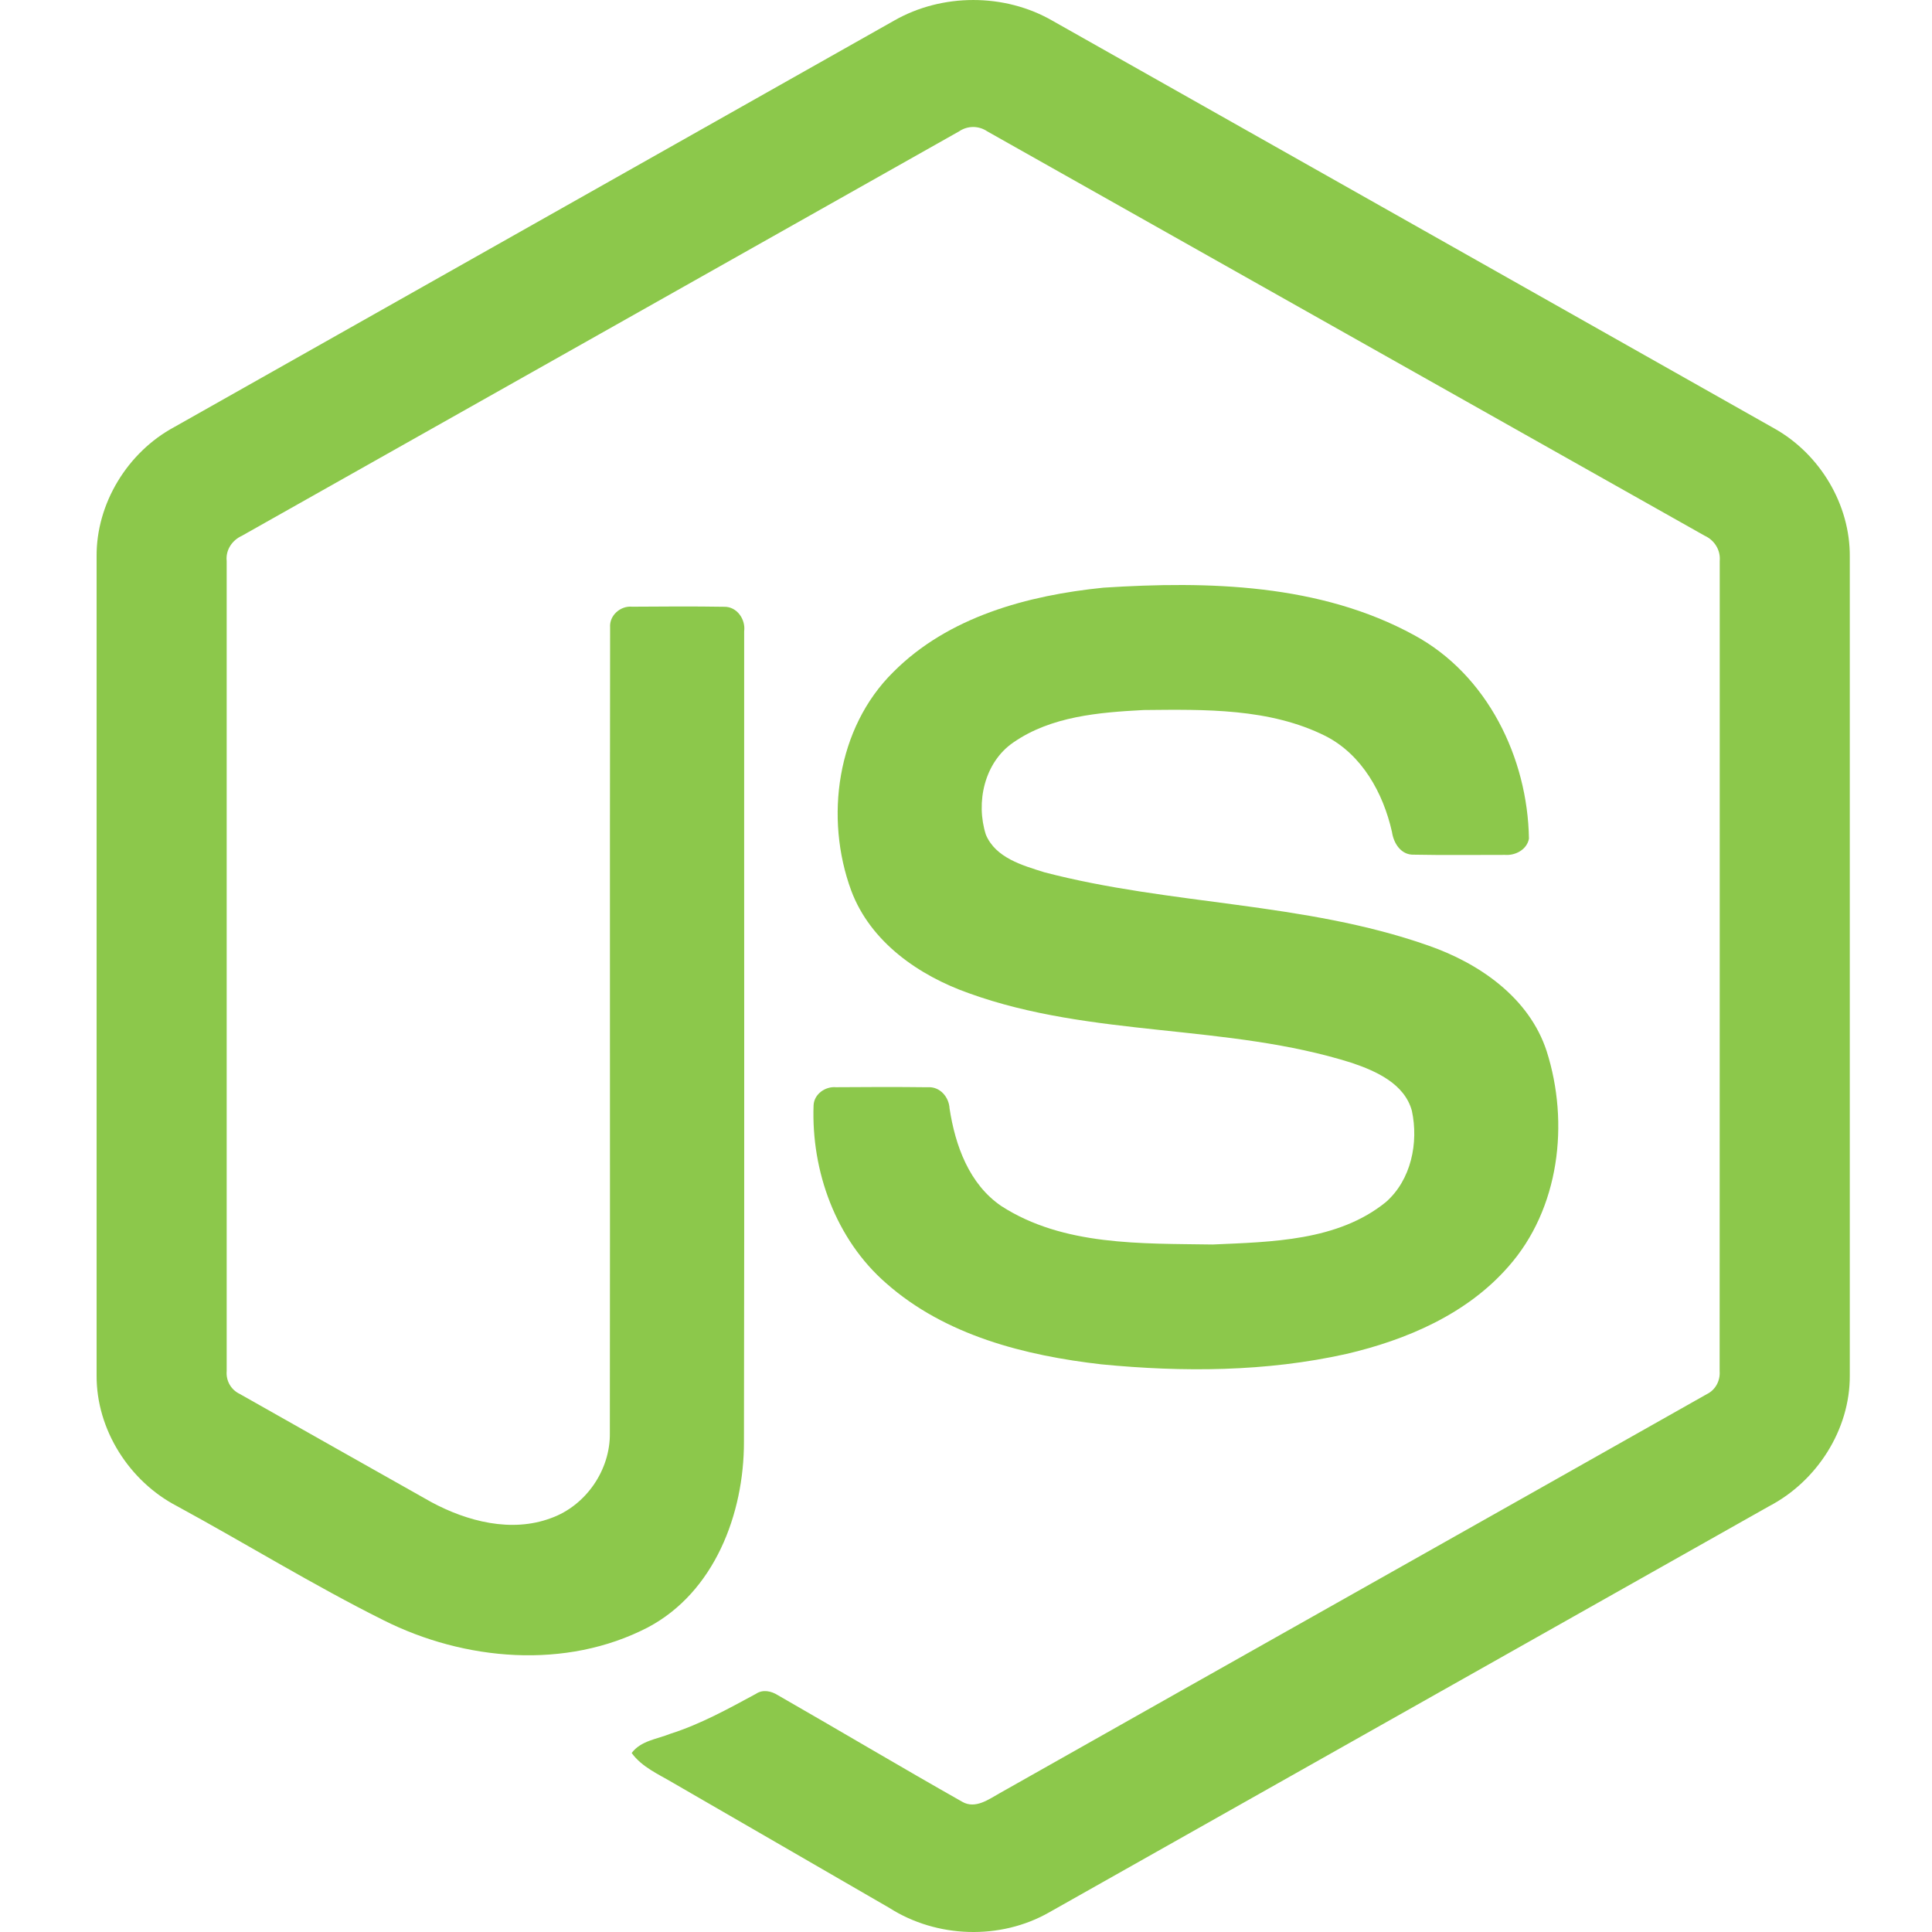
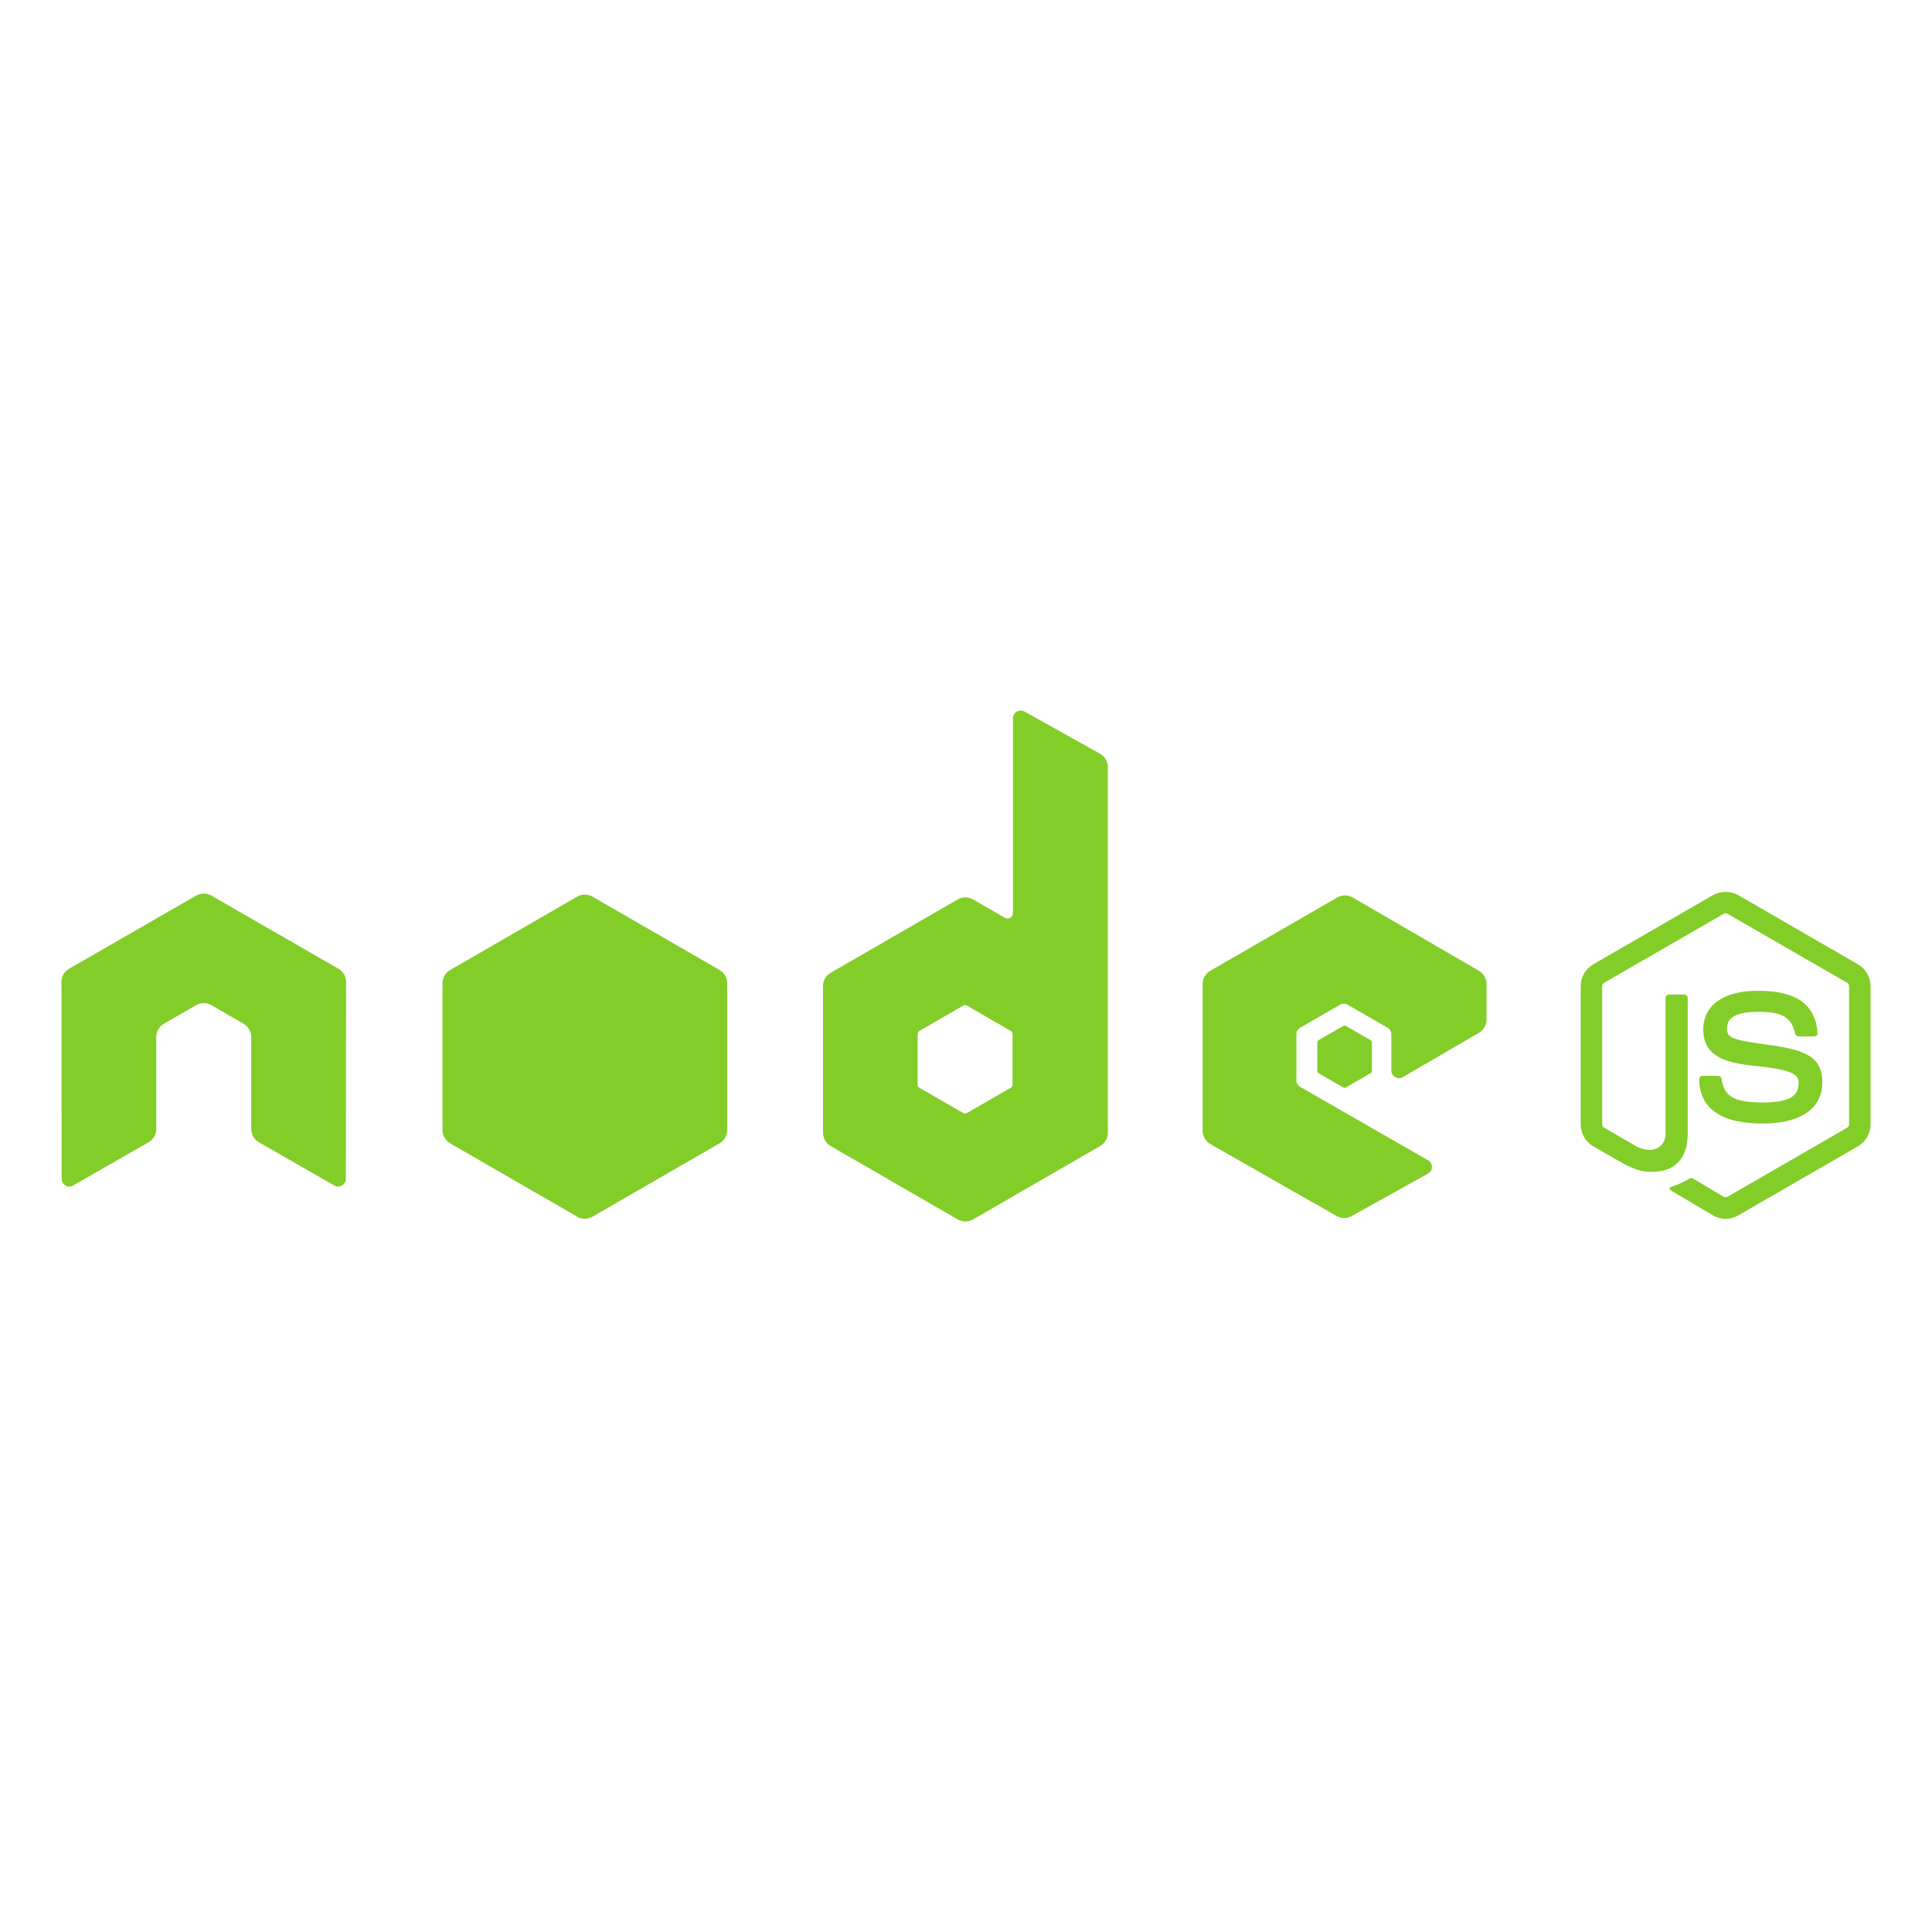
- <svg xmlns="http://www.w3.org/2000/svg" width="100" height="100" viewBox="0 0 100 100" fill="none">
-   <path d="M46.279 1.067C48.758 -0.352 51.988 -0.358 54.465 1.067C66.929 8.11 79.396 15.142 91.858 22.188C94.201 23.509 95.769 26.117 95.745 28.818V71.189C95.763 74.001 94.04 76.672 91.567 77.962C79.145 84.966 66.728 91.978 54.308 98.982C51.777 100.429 48.483 100.318 46.031 98.752C42.307 96.593 38.576 94.445 34.851 92.288C34.09 91.834 33.232 91.473 32.695 90.735C33.17 90.095 34.019 90.015 34.71 89.735C36.264 89.241 37.692 88.448 39.12 87.677C39.481 87.43 39.922 87.525 40.268 87.746C43.453 89.572 46.61 91.451 49.805 93.26C50.487 93.653 51.177 93.131 51.76 92.806C63.95 85.916 76.156 79.052 88.344 72.161C88.795 71.943 89.045 71.464 89.008 70.969C89.017 56.992 89.01 43.012 89.013 29.035C89.064 28.474 88.74 27.958 88.232 27.728C75.852 20.756 63.479 13.774 51.102 6.8C50.887 6.653 50.633 6.574 50.373 6.573C50.113 6.573 49.859 6.651 49.644 6.798C37.266 13.774 24.895 20.763 12.518 27.734C12.012 27.964 11.673 28.472 11.733 29.035C11.735 43.012 11.733 56.992 11.733 70.971C11.712 71.213 11.765 71.455 11.885 71.665C12.005 71.876 12.187 72.044 12.406 72.148C15.709 74.021 19.016 75.881 22.322 77.747C24.183 78.749 26.47 79.345 28.521 78.577C30.331 77.928 31.6 76.08 31.566 74.158C31.583 60.263 31.557 46.365 31.579 32.471C31.533 31.854 32.118 31.345 32.718 31.403C34.305 31.392 35.895 31.381 37.481 31.407C38.144 31.392 38.6 32.056 38.518 32.678C38.511 46.661 38.535 60.645 38.507 74.629C38.511 78.356 36.98 82.411 33.533 84.234C29.286 86.434 24.037 85.968 19.842 83.858C16.21 82.046 12.744 79.906 9.176 77.964C6.697 76.681 4.983 73.999 5 71.189V28.818C4.974 26.061 6.604 23.405 9.021 22.104C21.442 15.095 33.86 8.08 46.279 1.067Z" fill="#8CC84B" />
-   <path d="M57.114 30.418C62.531 30.069 68.33 30.211 73.205 32.88C76.979 34.925 79.072 39.217 79.138 43.41C79.033 43.976 78.442 44.288 77.902 44.249C76.33 44.247 74.758 44.27 73.186 44.238C72.519 44.264 72.132 43.649 72.048 43.06C71.597 41.053 70.503 39.066 68.614 38.099C65.716 36.647 62.355 36.72 59.194 36.751C56.886 36.873 54.405 37.073 52.45 38.43C50.949 39.458 50.493 41.533 51.029 43.204C51.534 44.404 52.919 44.791 54.052 45.148C60.581 46.855 67.499 46.685 73.902 48.932C76.553 49.848 79.147 51.629 80.054 54.405C81.241 58.125 80.721 62.572 78.074 65.559C75.928 68.017 72.801 69.354 69.683 70.081C65.535 71.006 61.23 71.029 57.018 70.619C53.056 70.167 48.934 69.126 45.876 66.427C43.261 64.157 41.984 60.619 42.111 57.205C42.141 56.628 42.715 56.226 43.268 56.274C44.851 56.261 46.433 56.257 48.016 56.276C48.648 56.23 49.117 56.777 49.149 57.373C49.441 59.284 50.16 61.29 51.827 62.424C55.043 64.499 59.08 64.357 62.763 64.415C65.815 64.279 69.24 64.239 71.73 62.222C73.044 61.071 73.433 59.147 73.078 57.491C72.694 56.093 71.231 55.442 69.975 55.016C63.531 52.977 56.536 53.717 50.153 51.411C47.562 50.496 45.057 48.764 44.061 46.102C42.672 42.335 43.309 37.675 46.233 34.789C49.085 31.919 53.201 30.813 57.114 30.418V30.418Z" fill="#8CC84B" />
+ <svg width="70" height="70" viewBox="0 0 70 70" fill="none">
+   <path d="M62.522 44.159C62.363 44.159 62.206 44.118 62.067 44.037L60.618 43.179C60.401 43.059 60.507 43.015 60.578 42.991C60.867 42.89 60.926 42.867 61.233 42.693C61.266 42.675 61.308 42.681 61.341 42.701L62.454 43.362C62.475 43.373 62.498 43.379 62.521 43.379C62.545 43.379 62.568 43.373 62.589 43.362L66.929 40.857C66.95 40.845 66.967 40.828 66.978 40.807C66.99 40.786 66.996 40.763 66.996 40.739V35.73C66.996 35.706 66.99 35.682 66.978 35.661C66.966 35.64 66.949 35.623 66.929 35.61L62.59 33.107C62.569 33.096 62.546 33.09 62.523 33.09C62.499 33.09 62.476 33.096 62.456 33.107L58.117 35.611C58.097 35.623 58.08 35.641 58.068 35.661C58.056 35.682 58.049 35.706 58.049 35.73V40.739C58.049 40.787 58.076 40.833 58.117 40.855L59.306 41.543C59.952 41.865 60.347 41.485 60.347 41.103V36.157C60.347 36.087 60.403 36.032 60.473 36.032H61.023C61.092 36.032 61.149 36.087 61.149 36.157V41.103C61.149 41.964 60.68 42.458 59.864 42.458C59.613 42.458 59.415 42.458 58.864 42.187L57.726 41.532C57.587 41.451 57.472 41.335 57.393 41.196C57.313 41.057 57.271 40.9 57.271 40.74V35.73C57.271 35.405 57.444 35.102 57.726 34.94L62.066 32.431C62.206 32.355 62.363 32.315 62.522 32.315C62.681 32.315 62.838 32.355 62.978 32.431L67.319 34.94C67.6 35.102 67.774 35.406 67.774 35.73V40.74C67.774 40.9 67.732 41.057 67.652 41.196C67.572 41.335 67.457 41.451 67.319 41.532L62.978 44.037C62.84 44.118 62.682 44.16 62.522 44.159ZM63.863 40.708C61.963 40.708 61.566 39.836 61.566 39.105C61.566 39.071 61.579 39.039 61.602 39.016C61.626 38.993 61.658 38.979 61.691 38.979H62.252C62.282 38.979 62.311 38.99 62.334 39.009C62.357 39.029 62.372 39.056 62.377 39.086C62.461 39.657 62.715 39.945 63.863 39.945C64.777 39.945 65.167 39.738 65.167 39.253C65.167 38.973 65.056 38.766 63.635 38.626C62.448 38.508 61.713 38.247 61.713 37.295C61.713 36.42 62.451 35.897 63.688 35.897C65.079 35.897 65.767 36.38 65.854 37.416C65.855 37.433 65.853 37.451 65.848 37.467C65.842 37.484 65.833 37.499 65.821 37.512C65.809 37.525 65.795 37.535 65.779 37.541C65.764 37.548 65.747 37.552 65.729 37.552H65.165C65.137 37.552 65.109 37.542 65.087 37.525C65.065 37.507 65.05 37.482 65.044 37.454C64.908 36.853 64.58 36.661 63.688 36.661C62.69 36.661 62.574 37.009 62.574 37.269C62.574 37.584 62.711 37.676 64.059 37.855C65.392 38.031 66.026 38.281 66.026 39.218C66.027 40.166 65.238 40.708 63.863 40.708ZM53.584 37.422C53.755 37.322 53.861 37.14 53.861 36.941V35.654C53.861 35.456 53.756 35.273 53.584 35.173L49.01 32.517C48.926 32.468 48.83 32.442 48.732 32.442C48.634 32.442 48.538 32.468 48.453 32.516L43.85 35.174C43.766 35.222 43.696 35.293 43.647 35.377C43.599 35.462 43.573 35.557 43.573 35.655V40.968C43.573 41.168 43.68 41.353 43.854 41.452L48.427 44.058C48.596 44.154 48.803 44.155 48.973 44.061L51.739 42.523C51.782 42.499 51.818 42.464 51.843 42.422C51.868 42.38 51.881 42.331 51.882 42.282C51.882 42.233 51.869 42.184 51.845 42.142C51.82 42.099 51.785 42.064 51.742 42.039L47.111 39.381C47.069 39.357 47.033 39.322 47.009 39.28C46.984 39.238 46.971 39.19 46.971 39.141V37.475C46.971 37.375 47.024 37.284 47.11 37.235L48.552 36.404C48.594 36.379 48.642 36.366 48.691 36.366C48.739 36.366 48.787 36.379 48.829 36.404L50.271 37.235C50.314 37.259 50.349 37.294 50.373 37.336C50.398 37.378 50.411 37.426 50.411 37.475V38.785C50.411 38.834 50.423 38.882 50.448 38.925C50.472 38.967 50.507 39.003 50.55 39.027C50.592 39.052 50.64 39.064 50.689 39.064C50.738 39.064 50.786 39.051 50.829 39.026L53.584 37.422ZM48.664 37.173C48.68 37.164 48.698 37.159 48.717 37.159C48.736 37.159 48.754 37.164 48.77 37.173L49.653 37.683C49.686 37.702 49.706 37.738 49.706 37.776V38.796C49.706 38.834 49.686 38.869 49.653 38.888L48.77 39.398C48.754 39.407 48.736 39.412 48.717 39.412C48.698 39.412 48.68 39.407 48.664 39.398L47.781 38.888C47.765 38.879 47.751 38.865 47.742 38.849C47.732 38.833 47.727 38.814 47.727 38.796V37.776C47.727 37.738 47.748 37.702 47.781 37.683L48.664 37.173ZM36.687 39.295C36.687 39.344 36.66 39.39 36.617 39.415L35.037 40.326C35.016 40.339 34.992 40.345 34.967 40.345C34.943 40.345 34.919 40.339 34.898 40.326L33.317 39.415C33.296 39.403 33.279 39.386 33.266 39.364C33.254 39.343 33.248 39.319 33.248 39.295V37.469C33.248 37.42 33.275 37.374 33.317 37.349L34.898 36.436C34.919 36.424 34.943 36.417 34.967 36.417C34.992 36.417 35.016 36.424 35.037 36.436L36.618 37.349C36.639 37.361 36.656 37.379 36.669 37.4C36.681 37.421 36.687 37.445 36.687 37.469V39.295H36.687ZM37.114 25.778C37.071 25.755 37.024 25.743 36.975 25.744C36.927 25.745 36.88 25.758 36.838 25.783C36.796 25.807 36.762 25.842 36.738 25.884C36.714 25.925 36.701 25.973 36.7 26.021V33.084C36.7 33.118 36.691 33.152 36.674 33.181C36.657 33.211 36.633 33.235 36.603 33.252C36.574 33.269 36.54 33.278 36.506 33.278C36.472 33.278 36.438 33.269 36.409 33.252L35.256 32.588C35.171 32.539 35.076 32.514 34.978 32.514C34.881 32.514 34.785 32.539 34.701 32.588L30.097 35.245C30.013 35.294 29.942 35.364 29.893 35.448C29.845 35.533 29.819 35.629 29.819 35.727V41.042C29.819 41.24 29.925 41.423 30.097 41.523L34.7 44.182C34.872 44.281 35.084 44.281 35.256 44.182L39.861 41.523C39.946 41.474 40.016 41.404 40.064 41.32C40.113 41.235 40.139 41.139 40.139 41.042V27.793C40.139 27.591 40.029 27.405 39.854 27.307L37.114 25.778ZM20.912 32.488C20.996 32.439 21.092 32.413 21.19 32.413C21.287 32.413 21.383 32.439 21.468 32.488L26.071 35.144C26.243 35.244 26.349 35.427 26.349 35.626V40.943C26.349 41.141 26.243 41.325 26.071 41.425L21.468 44.083C21.383 44.132 21.288 44.157 21.19 44.157C21.092 44.157 20.997 44.132 20.912 44.083L16.31 41.425C16.226 41.376 16.155 41.305 16.107 41.221C16.058 41.136 16.032 41.04 16.032 40.943V35.625C16.032 35.427 16.138 35.244 16.31 35.144L20.912 32.488ZM12.54 35.582C12.54 35.382 12.435 35.198 12.262 35.099L7.661 32.45C7.583 32.405 7.496 32.38 7.407 32.377H7.359C7.27 32.38 7.183 32.406 7.105 32.45L2.503 35.099C2.418 35.148 2.348 35.218 2.299 35.303C2.25 35.388 2.225 35.484 2.225 35.582L2.234 42.713C2.234 42.812 2.286 42.905 2.373 42.953C2.415 42.978 2.463 42.992 2.511 42.992C2.56 42.992 2.608 42.978 2.65 42.953L5.384 41.387C5.557 41.284 5.662 41.103 5.662 40.904V37.573C5.662 37.374 5.767 37.191 5.94 37.091L7.104 36.42C7.189 36.371 7.285 36.345 7.382 36.346C7.477 36.346 7.575 36.37 7.659 36.42L8.823 37.091C8.995 37.191 9.102 37.374 9.102 37.573V40.904C9.102 41.103 9.208 41.285 9.38 41.387L12.114 42.953C12.156 42.977 12.204 42.99 12.253 42.99C12.301 42.989 12.349 42.977 12.391 42.952C12.433 42.928 12.468 42.893 12.492 42.851C12.517 42.809 12.53 42.761 12.53 42.713L12.54 35.582Z" fill="#83CD29" />
</svg>
